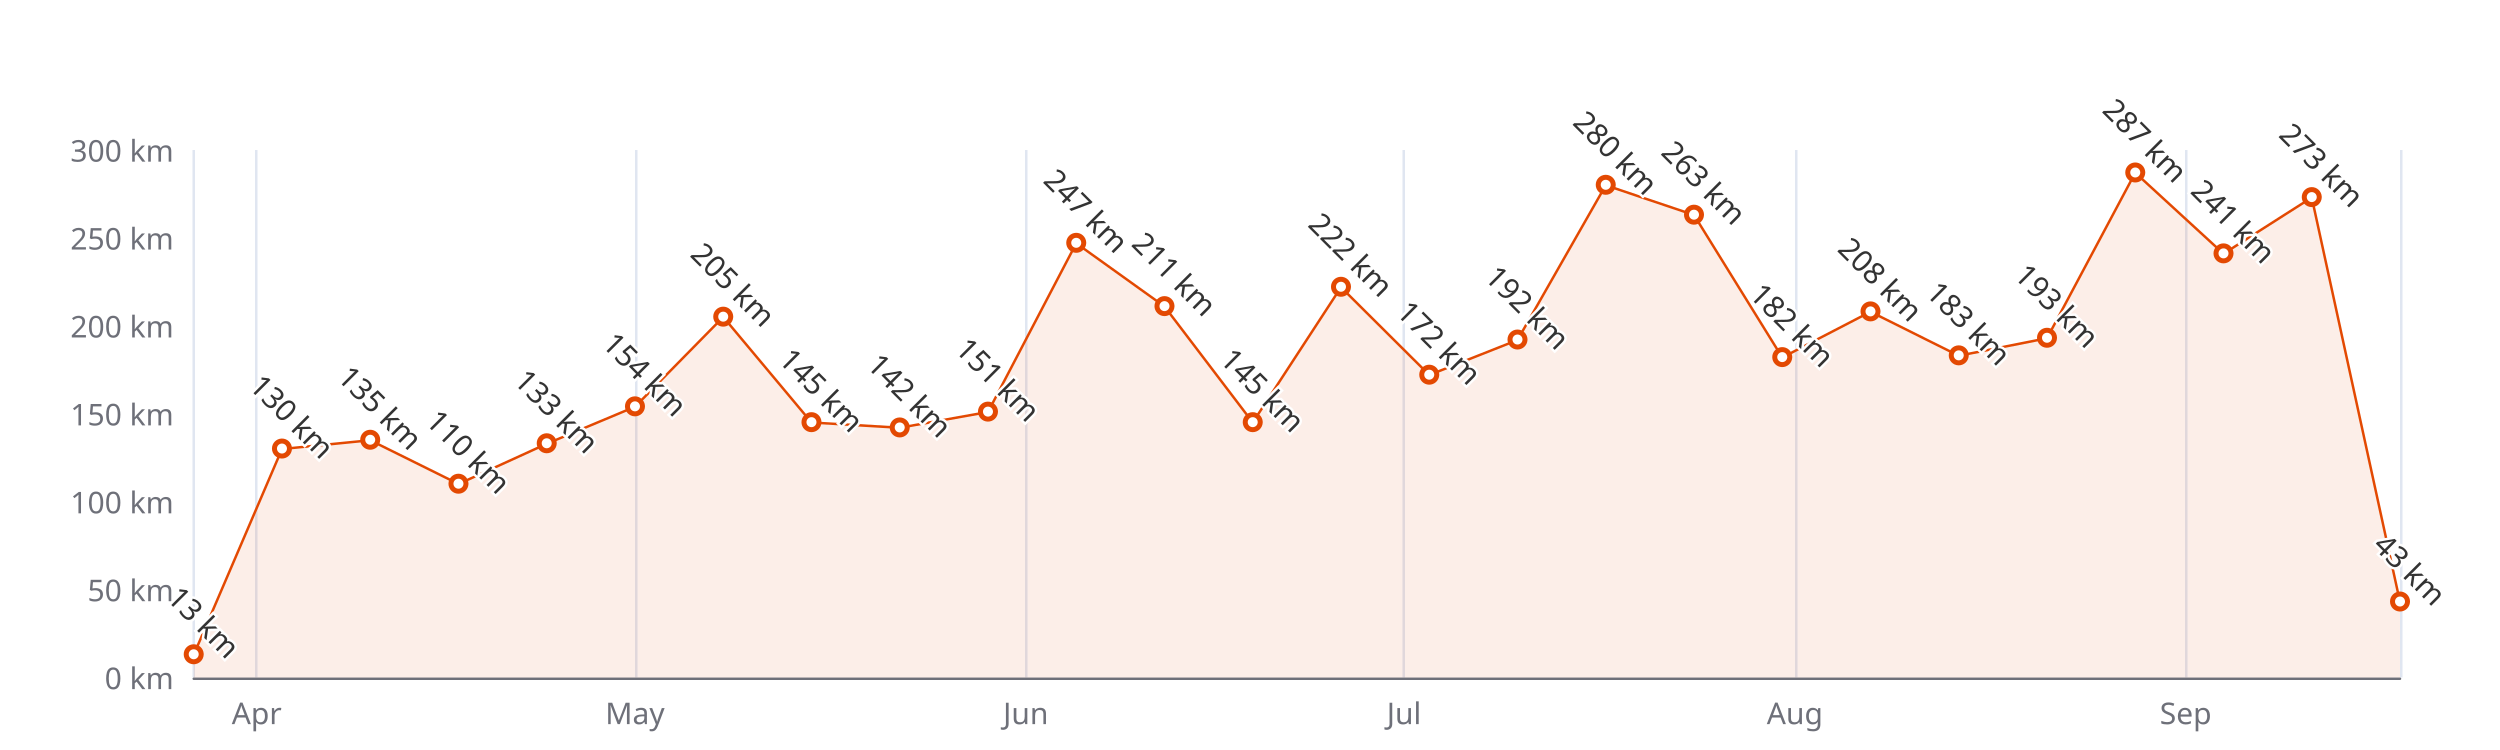
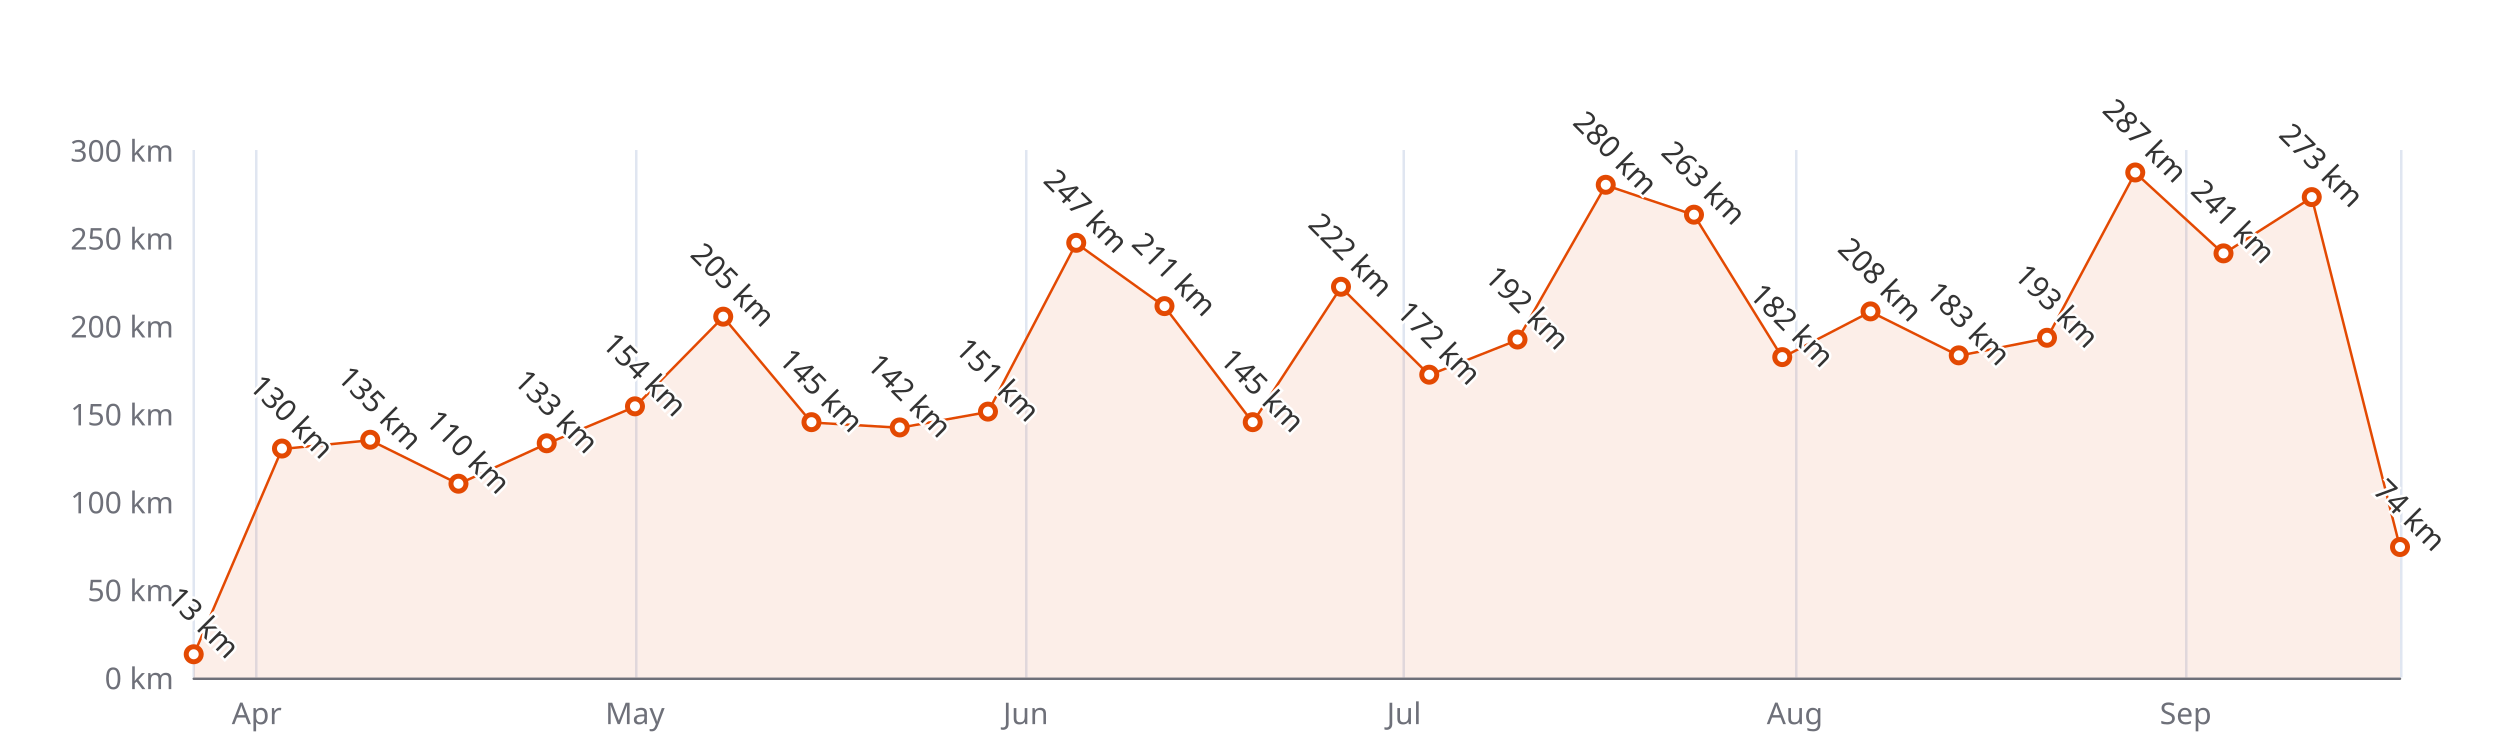
<svg xmlns="http://www.w3.org/2000/svg" width="1000" height="300" version="1.1" baseProfile="full" viewBox="0 0 1000 300">
  <rect width="1000" height="300" x="0" y="0" id="0" fill="#ffffff" />
  <path d="M77.5 60L77.5 271" fill="none" stroke="#E0E6F1" />
  <path d="M102.5 60L102.5 271" fill="none" stroke="#E0E6F1" />
  <path d="M254.5 60L254.5 271" fill="none" stroke="#E0E6F1" />
  <path d="M410.5 60L410.5 271" fill="none" stroke="#E0E6F1" />
  <path d="M561.5 60L561.5 271" fill="none" stroke="#E0E6F1" />
  <path d="M718.5 60L718.5 271" fill="none" stroke="#E0E6F1" />
  <path d="M874.5 60L874.5 271" fill="none" stroke="#E0E6F1" />
  <path d="M960.5 60L960.5 271" fill="none" stroke="#E0E6F1" />
  <path d="M77.5 271.5L960 271.5" fill="none" stroke="#6E7079" stroke-linecap="round" />
  <text dominant-baseline="central" text-anchor="end" style="font-size:12px;font-family:sans-serif;" xml:space="preserve" transform="translate(69.48 271)" fill="#6E7079">0 km</text>
  <text dominant-baseline="central" text-anchor="end" style="font-size:12px;font-family:sans-serif;" xml:space="preserve" transform="translate(69.48 235.8333)" fill="#6E7079">50 km</text>
  <text dominant-baseline="central" text-anchor="end" style="font-size:12px;font-family:sans-serif;" xml:space="preserve" transform="translate(69.48 200.6667)" fill="#6E7079">100 km</text>
  <text dominant-baseline="central" text-anchor="end" style="font-size:12px;font-family:sans-serif;" xml:space="preserve" transform="translate(69.48 165.5)" fill="#6E7079">150 km</text>
  <text dominant-baseline="central" text-anchor="end" style="font-size:12px;font-family:sans-serif;" xml:space="preserve" transform="translate(69.48 130.3333)" fill="#6E7079">200 km</text>
  <text dominant-baseline="central" text-anchor="end" style="font-size:12px;font-family:sans-serif;" xml:space="preserve" transform="translate(69.48 95.1667)" fill="#6E7079">250 km</text>
  <text dominant-baseline="central" text-anchor="end" style="font-size:12px;font-family:sans-serif;" xml:space="preserve" transform="translate(69.48 60)" fill="#6E7079">300 km</text>
  <text dominant-baseline="central" text-anchor="middle" style="font: normal normal 12px sans-serif" y="6" transform="translate(102.6949 279)" fill="#6E7079">Apr</text>
  <text dominant-baseline="central" text-anchor="middle" style="font: normal normal 12px sans-serif" y="6" transform="translate(253.984 279)" fill="#6E7079">May</text>
  <text dominant-baseline="central" text-anchor="middle" style="font: normal normal 12px sans-serif" y="6" transform="translate(410.3161 279)" fill="#6E7079">Jun</text>
  <text dominant-baseline="central" text-anchor="middle" style="font: normal normal 12px sans-serif" y="6" transform="translate(561.6053 279)" fill="#6E7079">Jul</text>
  <text dominant-baseline="central" text-anchor="middle" style="font: normal normal 12px sans-serif" y="6" transform="translate(717.9374 279)" fill="#6E7079">Aug</text>
  <text dominant-baseline="central" text-anchor="middle" style="font: normal normal 12px sans-serif" y="6" transform="translate(874.2695 279)" fill="#6E7079">Sep</text>
  <g clip-path="url(#zr0-c0)">
-     <path d="M77.5 261.9L112.8 179.6L148.1 176.1L183.4 193.6L218.7 177.5L254 162.7L289.3 126.8L324.6 169L359.9 171.1L395.2 164.8L430.5 97.3L465.8 122.6L501.1 169L536.4 114.9L571.7 150L607 136L642.3 74.1L677.6 86L712.9 143L748.2 124.7L783.5 142.3L818.8 135.3L854.1 69.1L889.4 101.5L924.7 79L960 240.8L960 271L924.7 271L889.4 271L854.1 271L818.8 271L783.5 271L748.2 271L712.9 271L677.6 271L642.3 271L607 271L571.7 271L536.4 271L501.1 271L465.8 271L430.5 271L395.2 271L359.9 271L324.6 271L289.3 271L254 271L218.7 271L183.4 271L148.1 271L112.8 271L77.5 271Z" fill="rgb(227,73,2)" fill-opacity="0.09" />
-     <path d="M77.5 261.9L112.8 179.6L148.1 176.1L183.4 193.6L218.7 177.5L254 162.7L289.3 126.8L324.6 169L359.9 171.1L395.2 164.8L430.5 97.3L465.8 122.6L501.1 169L536.4 114.9L571.7 150L607 136L642.3 74.1L677.6 86L712.9 143L748.2 124.7L783.5 142.3L818.8 135.3L854.1 69.1L889.4 101.5L924.7 79L960 240.8" fill="none" stroke="#E34902" stroke-linejoin="bevel" />
+     <path d="M77.5 261.9L112.8 179.6L148.1 176.1L183.4 193.6L218.7 177.5L254 162.7L289.3 126.8L324.6 169L359.9 171.1L395.2 164.8L430.5 97.3L465.8 122.6L501.1 169L536.4 114.9L571.7 150L607 136L642.3 74.1L677.6 86L712.9 143L748.2 124.7L783.5 142.3L818.8 135.3L854.1 69.1L889.4 101.5L924.7 79L960 219L960 271L924.7 271L889.4 271L854.1 271L818.8 271L783.5 271L748.2 271L712.9 271L677.6 271L642.3 271L607 271L571.7 271L536.4 271L501.1 271L465.8 271L430.5 271L395.2 271L359.9 271L324.6 271L289.3 271L254 271L218.7 271L183.4 271L148.1 271L112.8 271L77.5 271Z" fill="rgb(227,73,2)" fill-opacity="0.09" />
+     <path d="M77.5 261.9L112.8 179.6L148.1 176.1L183.4 193.6L218.7 177.5L254 162.7L289.3 126.8L324.6 169L359.9 171.1L395.2 164.8L430.5 97.3L465.8 122.6L501.1 169L536.4 114.9L571.7 150L607 136L642.3 74.1L677.6 86L712.9 143L748.2 124.7L783.5 142.3L818.8 135.3L854.1 69.1L889.4 101.5L924.7 79L960 219" fill="none" stroke="#E34902" stroke-linejoin="bevel" />
  </g>
  <path d="M1 0A1 1 0 1 1 1 -0.1A1 1 0 0 1 1 0" transform="matrix(3,0,0,3,77.48,261.8567)" fill="#fff" stroke="#E34902" stroke-width="0.667" />
  <path d="M1 0A1 1 0 1 1 1 -0.1A1 1 0 0 1 1 0" transform="matrix(3,0,0,3,112.7808,179.5667)" fill="#fff" stroke="#E34902" stroke-width="0.667" />
  <path d="M1 0A1 1 0 1 1 1 -0.1A1 1 0 0 1 1 0" transform="matrix(3,0,0,3,148.0816,176.05)" fill="#fff" stroke="#E34902" stroke-width="0.667" />
  <path d="M1 0A1 1 0 1 1 1 -0.1A1 1 0 0 1 1 0" transform="matrix(3,0,0,3,183.3824,193.6333)" fill="#fff" stroke="#E34902" stroke-width="0.667" />
  <path d="M1 0A1 1 0 1 1 1 -0.1A1 1 0 0 1 1 0" transform="matrix(3,0,0,3,218.6832,177.4567)" fill="#fff" stroke="#E34902" stroke-width="0.667" />
  <path d="M1 0A1 1 0 1 1 1 -0.1A1 1 0 0 1 1 0" transform="matrix(3,0,0,3,253.984,162.6867)" fill="#fff" stroke="#E34902" stroke-width="0.667" />
  <path d="M1 0A1 1 0 1 1 1 -0.1A1 1 0 0 1 1 0" transform="matrix(3,0,0,3,289.2848,126.8167)" fill="#fff" stroke="#E34902" stroke-width="0.667" />
  <path d="M1 0A1 1 0 1 1 1 -0.1A1 1 0 0 1 1 0" transform="matrix(3,0,0,3,324.5856,169.0167)" fill="#fff" stroke="#E34902" stroke-width="0.667" />
  <path d="M1 0A1 1 0 1 1 1 -0.1A1 1 0 0 1 1 0" transform="matrix(3,0,0,3,359.8864,171.1267)" fill="#fff" stroke="#E34902" stroke-width="0.667" />
  <path d="M1 0A1 1 0 1 1 1 -0.1A1 1 0 0 1 1 0" transform="matrix(3,0,0,3,395.1872,164.7967)" fill="#fff" stroke="#E34902" stroke-width="0.667" />
  <path d="M1 0A1 1 0 1 1 1 -0.1A1 1 0 0 1 1 0" transform="matrix(3,0,0,3,430.488,97.2767)" fill="#fff" stroke="#E34902" stroke-width="0.667" />
  <path d="M1 0A1 1 0 1 1 1 -0.1A1 1 0 0 1 1 0" transform="matrix(3,0,0,3,465.7888,122.5967)" fill="#fff" stroke="#E34902" stroke-width="0.667" />
  <path d="M1 0A1 1 0 1 1 1 -0.1A1 1 0 0 1 1 0" transform="matrix(3,0,0,3,501.0896,169.0167)" fill="#fff" stroke="#E34902" stroke-width="0.667" />
  <path d="M1 0A1 1 0 1 1 1 -0.1A1 1 0 0 1 1 0" transform="matrix(3,0,0,3,536.3904,114.86)" fill="#fff" stroke="#E34902" stroke-width="0.667" />
  <path d="M1 0A1 1 0 1 1 1 -0.1A1 1 0 0 1 1 0" transform="matrix(3,0,0,3,571.6912,150.0267)" fill="#fff" stroke="#E34902" stroke-width="0.667" />
  <path d="M1 0A1 1 0 1 1 1 -0.1A1 1 0 0 1 1 0" transform="matrix(3,0,0,3,606.992,135.96)" fill="#fff" stroke="#E34902" stroke-width="0.667" />
  <path d="M1 0A1 1 0 1 1 1 -0.1A1 1 0 0 1 1 0" transform="matrix(3,0,0,3,642.2928,74.0667)" fill="#fff" stroke="#E34902" stroke-width="0.667" />
  <path d="M1 0A1 1 0 1 1 1 -0.1A1 1 0 0 1 1 0" transform="matrix(3,0,0,3,677.5936,86.0233)" fill="#fff" stroke="#E34902" stroke-width="0.667" />
  <path d="M1 0A1 1 0 1 1 1 -0.1A1 1 0 0 1 1 0" transform="matrix(3,0,0,3,712.8944,142.9933)" fill="#fff" stroke="#E34902" stroke-width="0.667" />
  <path d="M1 0A1 1 0 1 1 1 -0.1A1 1 0 0 1 1 0" transform="matrix(3,0,0,3,748.1952,124.7067)" fill="#fff" stroke="#E34902" stroke-width="0.667" />
  <path d="M1 0A1 1 0 1 1 1 -0.1A1 1 0 0 1 1 0" transform="matrix(3,0,0,3,783.496,142.29)" fill="#fff" stroke="#E34902" stroke-width="0.667" />
  <path d="M1 0A1 1 0 1 1 1 -0.1A1 1 0 0 1 1 0" transform="matrix(3,0,0,3,818.7968,135.2567)" fill="#fff" stroke="#E34902" stroke-width="0.667" />
  <path d="M1 0A1 1 0 1 1 1 -0.1A1 1 0 0 1 1 0" transform="matrix(3,0,0,3,854.0976,69.1433)" fill="#fff" stroke="#E34902" stroke-width="0.667" />
  <path d="M1 0A1 1 0 1 1 1 -0.1A1 1 0 0 1 1 0" transform="matrix(3,0,0,3,889.3984,101.4967)" fill="#fff" stroke="#E34902" stroke-width="0.667" />
  <path d="M1 0A1 1 0 1 1 1 -0.1A1 1 0 0 1 1 0" transform="matrix(3,0,0,3,924.6992,78.99)" fill="#fff" stroke="#E34902" stroke-width="0.667" />
-   <path d="M1 0A1 1 0 1 1 1 -0.1A1 1 0 0 1 1 0" transform="matrix(3,0,0,3,960,240.7567)" fill="#fff" stroke="#E34902" stroke-width="0.667" />
+   <path d="M1 0A1 1 0 1 1 1 -0.1A1 1 0 0 1 1 0" transform="matrix(3,0,0,3,960,218.9533)" fill="#fff" stroke="#E34902" stroke-width="0.667" />
  <text dominant-baseline="central" text-anchor="middle" style="font-size:12px;font-family:sans-serif;" xml:space="preserve" y="-6" transform="matrix(0.707,0.707,-0.707,0.707,77.48,252.8567)" fill="#333" stroke="rgb(255,255,255)" stroke-width="2" paint-order="stroke" stroke-miterlimit="2">13 km</text>
  <text dominant-baseline="central" text-anchor="middle" style="font-size:12px;font-family:sans-serif;" xml:space="preserve" y="-6" transform="matrix(0.707,0.707,-0.707,0.707,112.7808,170.5667)" fill="#333" stroke="rgb(255,255,255)" stroke-width="2" paint-order="stroke" stroke-miterlimit="2">130 km</text>
  <text dominant-baseline="central" text-anchor="middle" style="font-size:12px;font-family:sans-serif;" xml:space="preserve" y="-6" transform="matrix(0.707,0.707,-0.707,0.707,148.0816,167.05)" fill="#333" stroke="rgb(255,255,255)" stroke-width="2" paint-order="stroke" stroke-miterlimit="2">135 km</text>
  <text dominant-baseline="central" text-anchor="middle" style="font-size:12px;font-family:sans-serif;" xml:space="preserve" y="-6" transform="matrix(0.707,0.707,-0.707,0.707,183.3824,184.6333)" fill="#333" stroke="rgb(255,255,255)" stroke-width="2" paint-order="stroke" stroke-miterlimit="2">110 km</text>
  <text dominant-baseline="central" text-anchor="middle" style="font-size:12px;font-family:sans-serif;" xml:space="preserve" y="-6" transform="matrix(0.707,0.707,-0.707,0.707,218.6832,168.4567)" fill="#333" stroke="rgb(255,255,255)" stroke-width="2" paint-order="stroke" stroke-miterlimit="2">133 km</text>
  <text dominant-baseline="central" text-anchor="middle" style="font-size:12px;font-family:sans-serif;" xml:space="preserve" y="-6" transform="matrix(0.707,0.707,-0.707,0.707,253.984,153.6867)" fill="#333" stroke="rgb(255,255,255)" stroke-width="2" paint-order="stroke" stroke-miterlimit="2">154 km</text>
  <text dominant-baseline="central" text-anchor="middle" style="font-size:12px;font-family:sans-serif;" xml:space="preserve" y="-6" transform="matrix(0.707,0.707,-0.707,0.707,289.2848,117.8167)" fill="#333" stroke="rgb(255,255,255)" stroke-width="2" paint-order="stroke" stroke-miterlimit="2">205 km</text>
  <text dominant-baseline="central" text-anchor="middle" style="font-size:12px;font-family:sans-serif;" xml:space="preserve" y="-6" transform="matrix(0.707,0.707,-0.707,0.707,324.5856,160.0167)" fill="#333" stroke="rgb(255,255,255)" stroke-width="2" paint-order="stroke" stroke-miterlimit="2">145 km</text>
  <text dominant-baseline="central" text-anchor="middle" style="font-size:12px;font-family:sans-serif;" xml:space="preserve" y="-6" transform="matrix(0.707,0.707,-0.707,0.707,359.8864,162.1267)" fill="#333" stroke="rgb(255,255,255)" stroke-width="2" paint-order="stroke" stroke-miterlimit="2">142 km</text>
  <text dominant-baseline="central" text-anchor="middle" style="font-size:12px;font-family:sans-serif;" xml:space="preserve" y="-6" transform="matrix(0.707,0.707,-0.707,0.707,395.1872,155.7967)" fill="#333" stroke="rgb(255,255,255)" stroke-width="2" paint-order="stroke" stroke-miterlimit="2">151 km</text>
  <text dominant-baseline="central" text-anchor="middle" style="font-size:12px;font-family:sans-serif;" xml:space="preserve" y="-6" transform="matrix(0.707,0.707,-0.707,0.707,430.488,88.2767)" fill="#333" stroke="rgb(255,255,255)" stroke-width="2" paint-order="stroke" stroke-miterlimit="2">247 km</text>
  <text dominant-baseline="central" text-anchor="middle" style="font-size:12px;font-family:sans-serif;" xml:space="preserve" y="-6" transform="matrix(0.707,0.707,-0.707,0.707,465.7888,113.5967)" fill="#333" stroke="rgb(255,255,255)" stroke-width="2" paint-order="stroke" stroke-miterlimit="2">211 km</text>
  <text dominant-baseline="central" text-anchor="middle" style="font-size:12px;font-family:sans-serif;" xml:space="preserve" y="-6" transform="matrix(0.707,0.707,-0.707,0.707,501.0896,160.0167)" fill="#333" stroke="rgb(255,255,255)" stroke-width="2" paint-order="stroke" stroke-miterlimit="2">145 km</text>
  <text dominant-baseline="central" text-anchor="middle" style="font-size:12px;font-family:sans-serif;" xml:space="preserve" y="-6" transform="matrix(0.707,0.707,-0.707,0.707,536.3904,105.86)" fill="#333" stroke="rgb(255,255,255)" stroke-width="2" paint-order="stroke" stroke-miterlimit="2">222 km</text>
  <text dominant-baseline="central" text-anchor="middle" style="font-size:12px;font-family:sans-serif;" xml:space="preserve" y="-6" transform="matrix(0.707,0.707,-0.707,0.707,571.6912,141.0267)" fill="#333" stroke="rgb(255,255,255)" stroke-width="2" paint-order="stroke" stroke-miterlimit="2">172 km</text>
  <text dominant-baseline="central" text-anchor="middle" style="font-size:12px;font-family:sans-serif;" xml:space="preserve" y="-6" transform="matrix(0.707,0.707,-0.707,0.707,606.992,126.96)" fill="#333" stroke="rgb(255,255,255)" stroke-width="2" paint-order="stroke" stroke-miterlimit="2">192 km</text>
  <text dominant-baseline="central" text-anchor="middle" style="font-size:12px;font-family:sans-serif;" xml:space="preserve" y="-6" transform="matrix(0.707,0.707,-0.707,0.707,642.2928,65.0667)" fill="#333" stroke="rgb(255,255,255)" stroke-width="2" paint-order="stroke" stroke-miterlimit="2">280 km</text>
  <text dominant-baseline="central" text-anchor="middle" style="font-size:12px;font-family:sans-serif;" xml:space="preserve" y="-6" transform="matrix(0.707,0.707,-0.707,0.707,677.5936,77.0233)" fill="#333" stroke="rgb(255,255,255)" stroke-width="2" paint-order="stroke" stroke-miterlimit="2">263 km</text>
  <text dominant-baseline="central" text-anchor="middle" style="font-size:12px;font-family:sans-serif;" xml:space="preserve" y="-6" transform="matrix(0.707,0.707,-0.707,0.707,712.8944,133.9933)" fill="#333" stroke="rgb(255,255,255)" stroke-width="2" paint-order="stroke" stroke-miterlimit="2">182 km</text>
  <text dominant-baseline="central" text-anchor="middle" style="font-size:12px;font-family:sans-serif;" xml:space="preserve" y="-6" transform="matrix(0.707,0.707,-0.707,0.707,748.1952,115.7067)" fill="#333" stroke="rgb(255,255,255)" stroke-width="2" paint-order="stroke" stroke-miterlimit="2">208 km</text>
  <text dominant-baseline="central" text-anchor="middle" style="font-size:12px;font-family:sans-serif;" xml:space="preserve" y="-6" transform="matrix(0.707,0.707,-0.707,0.707,783.496,133.29)" fill="#333" stroke="rgb(255,255,255)" stroke-width="2" paint-order="stroke" stroke-miterlimit="2">183 km</text>
  <text dominant-baseline="central" text-anchor="middle" style="font-size:12px;font-family:sans-serif;" xml:space="preserve" y="-6" transform="matrix(0.707,0.707,-0.707,0.707,818.7968,126.2567)" fill="#333" stroke="rgb(255,255,255)" stroke-width="2" paint-order="stroke" stroke-miterlimit="2">193 km</text>
  <text dominant-baseline="central" text-anchor="middle" style="font-size:12px;font-family:sans-serif;" xml:space="preserve" y="-6" transform="matrix(0.707,0.707,-0.707,0.707,854.0976,60.1433)" fill="#333" stroke="rgb(255,255,255)" stroke-width="2" paint-order="stroke" stroke-miterlimit="2">287 km</text>
  <text dominant-baseline="central" text-anchor="middle" style="font-size:12px;font-family:sans-serif;" xml:space="preserve" y="-6" transform="matrix(0.707,0.707,-0.707,0.707,889.3984,92.4967)" fill="#333" stroke="rgb(255,255,255)" stroke-width="2" paint-order="stroke" stroke-miterlimit="2">241 km</text>
  <text dominant-baseline="central" text-anchor="middle" style="font-size:12px;font-family:sans-serif;" xml:space="preserve" y="-6" transform="matrix(0.707,0.707,-0.707,0.707,924.6992,69.99)" fill="#333" stroke="rgb(255,255,255)" stroke-width="2" paint-order="stroke" stroke-miterlimit="2">273 km</text>
-   <text dominant-baseline="central" text-anchor="middle" style="font-size:12px;font-family:sans-serif;" xml:space="preserve" y="-6" transform="matrix(0.707,0.707,-0.707,0.707,960,231.7567)" fill="#333" stroke="rgb(255,255,255)" stroke-width="2" paint-order="stroke" stroke-miterlimit="2">43 km</text>
+   <text dominant-baseline="central" text-anchor="middle" style="font-size:12px;font-family:sans-serif;" xml:space="preserve" y="-6" transform="matrix(0.707,0.707,-0.707,0.707,960,209.9533)" fill="#333" stroke="rgb(255,255,255)" stroke-width="2" paint-order="stroke" stroke-miterlimit="2">74 km</text>
  <defs>
    <clipPath id="zr0-c0">
      <path d="M76 59.5l884 0l0 212l-884 0Z" fill="#000" />
    </clipPath>
  </defs>
</svg>
